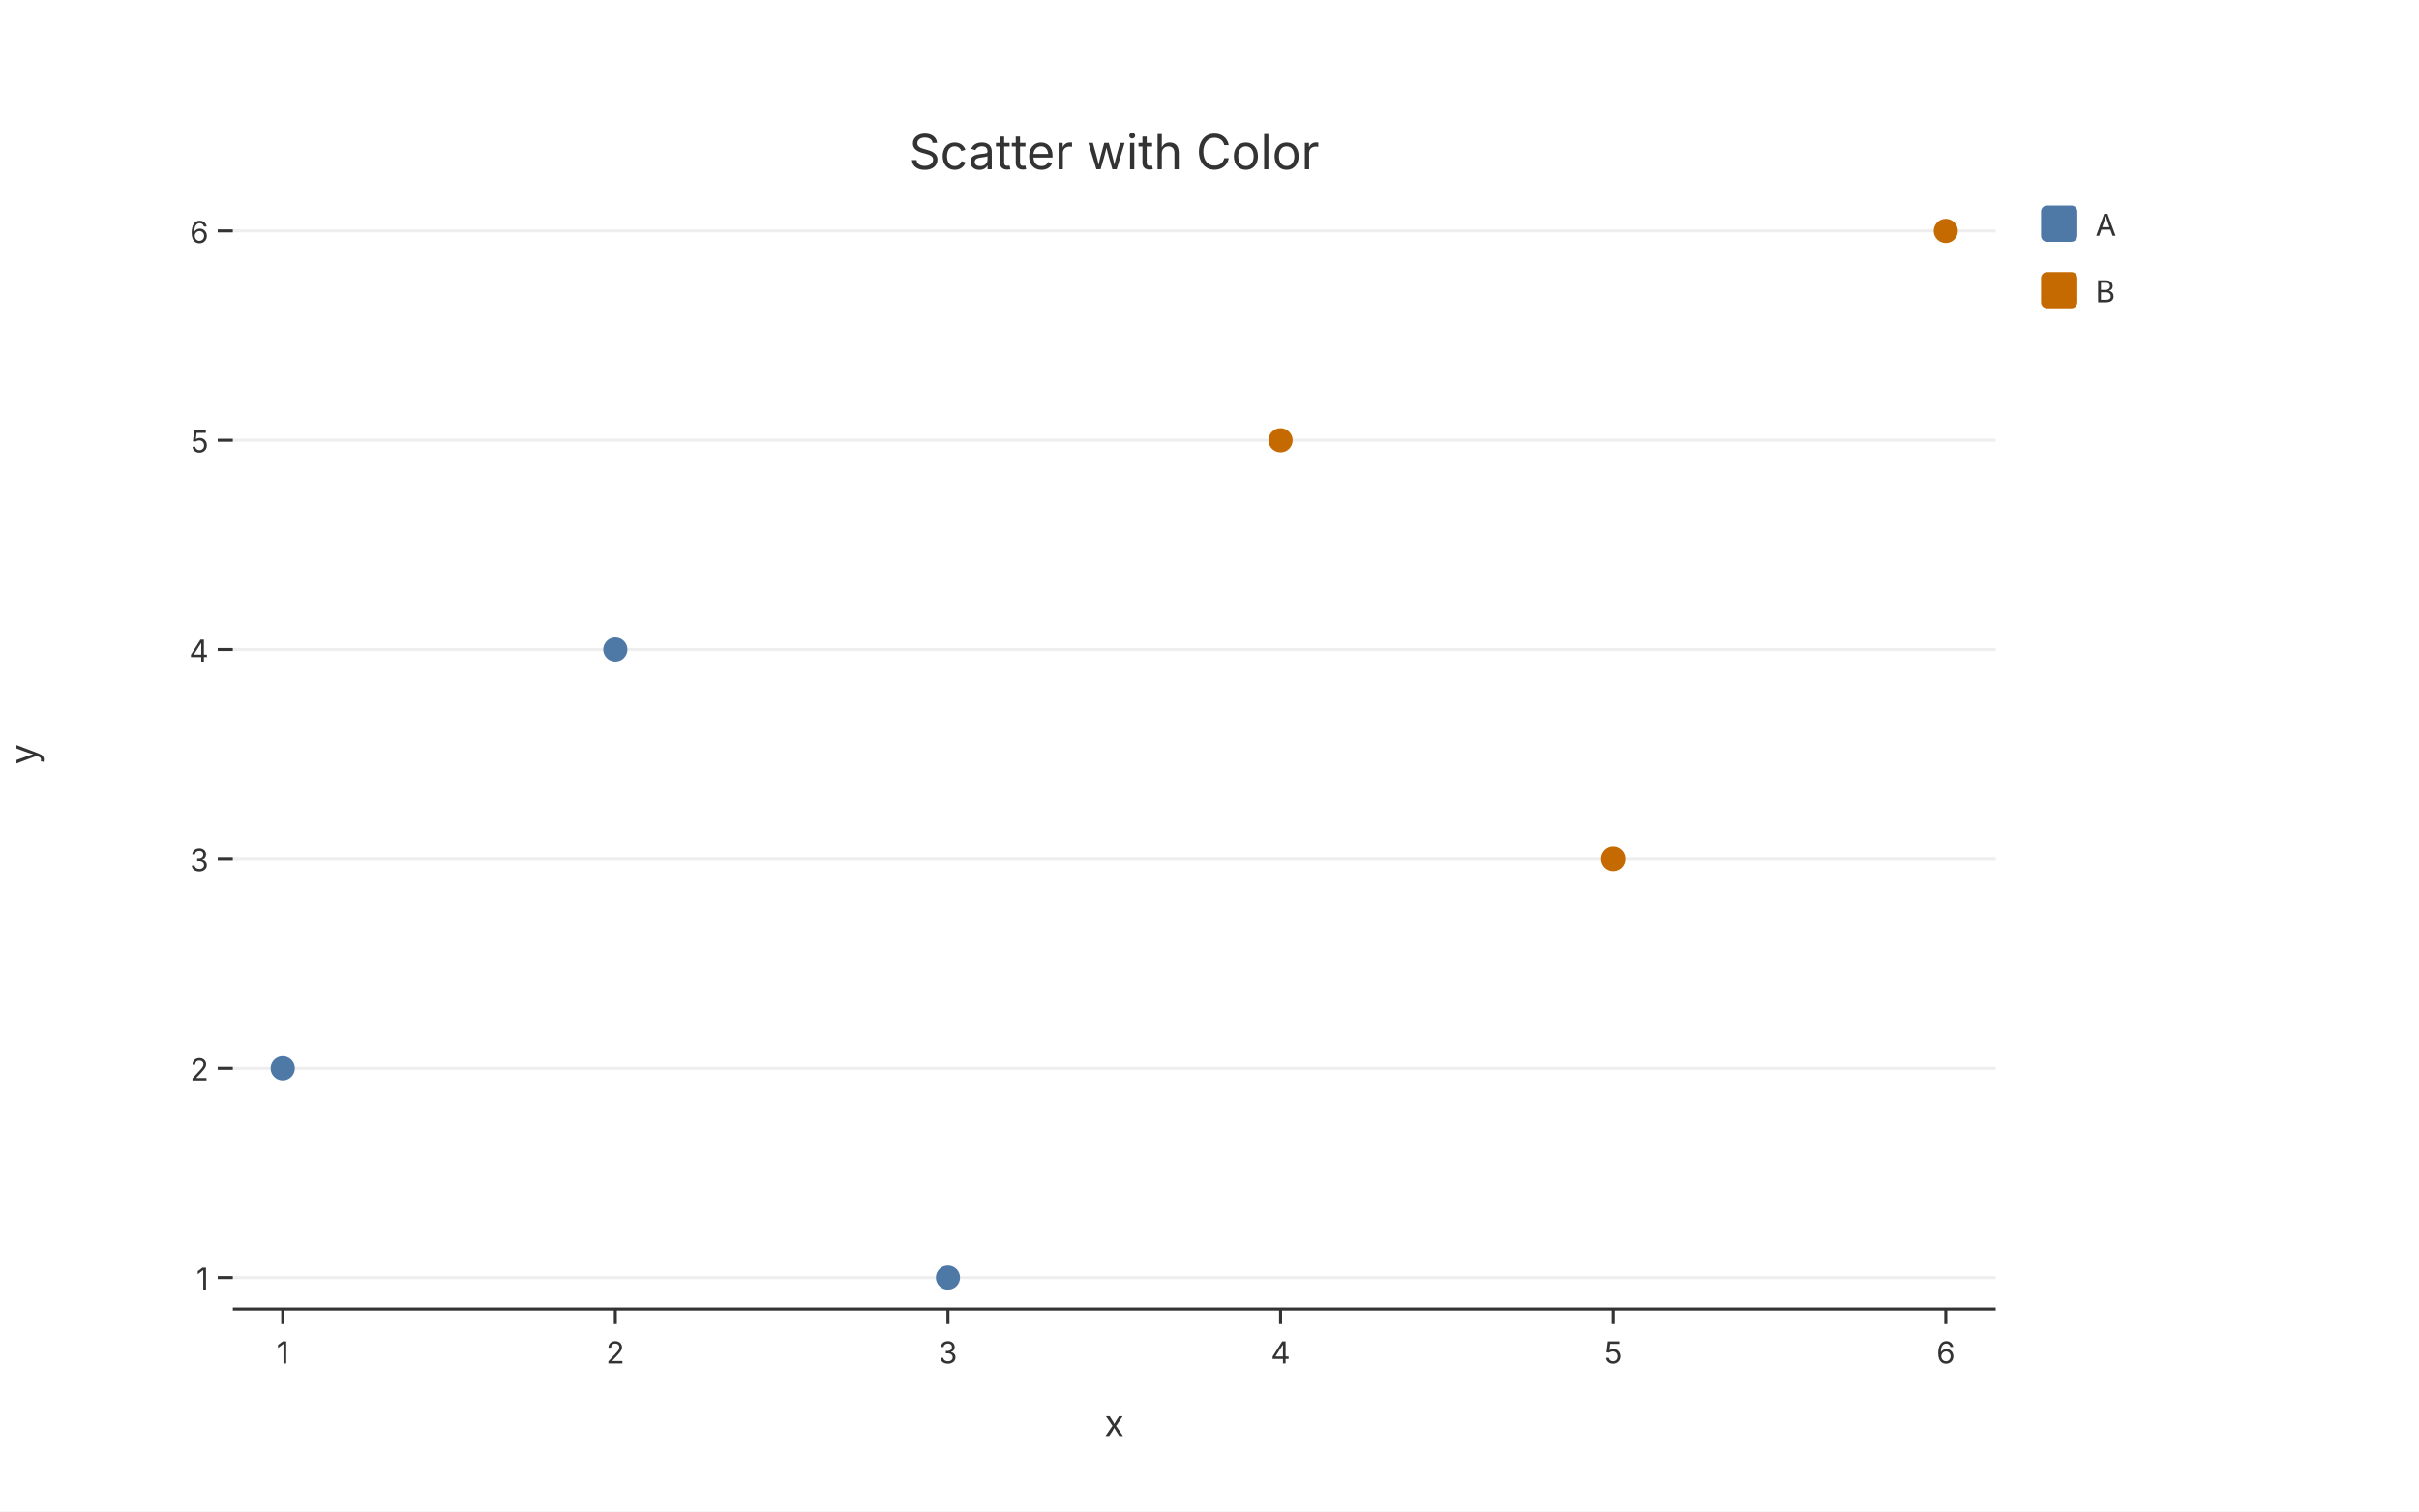
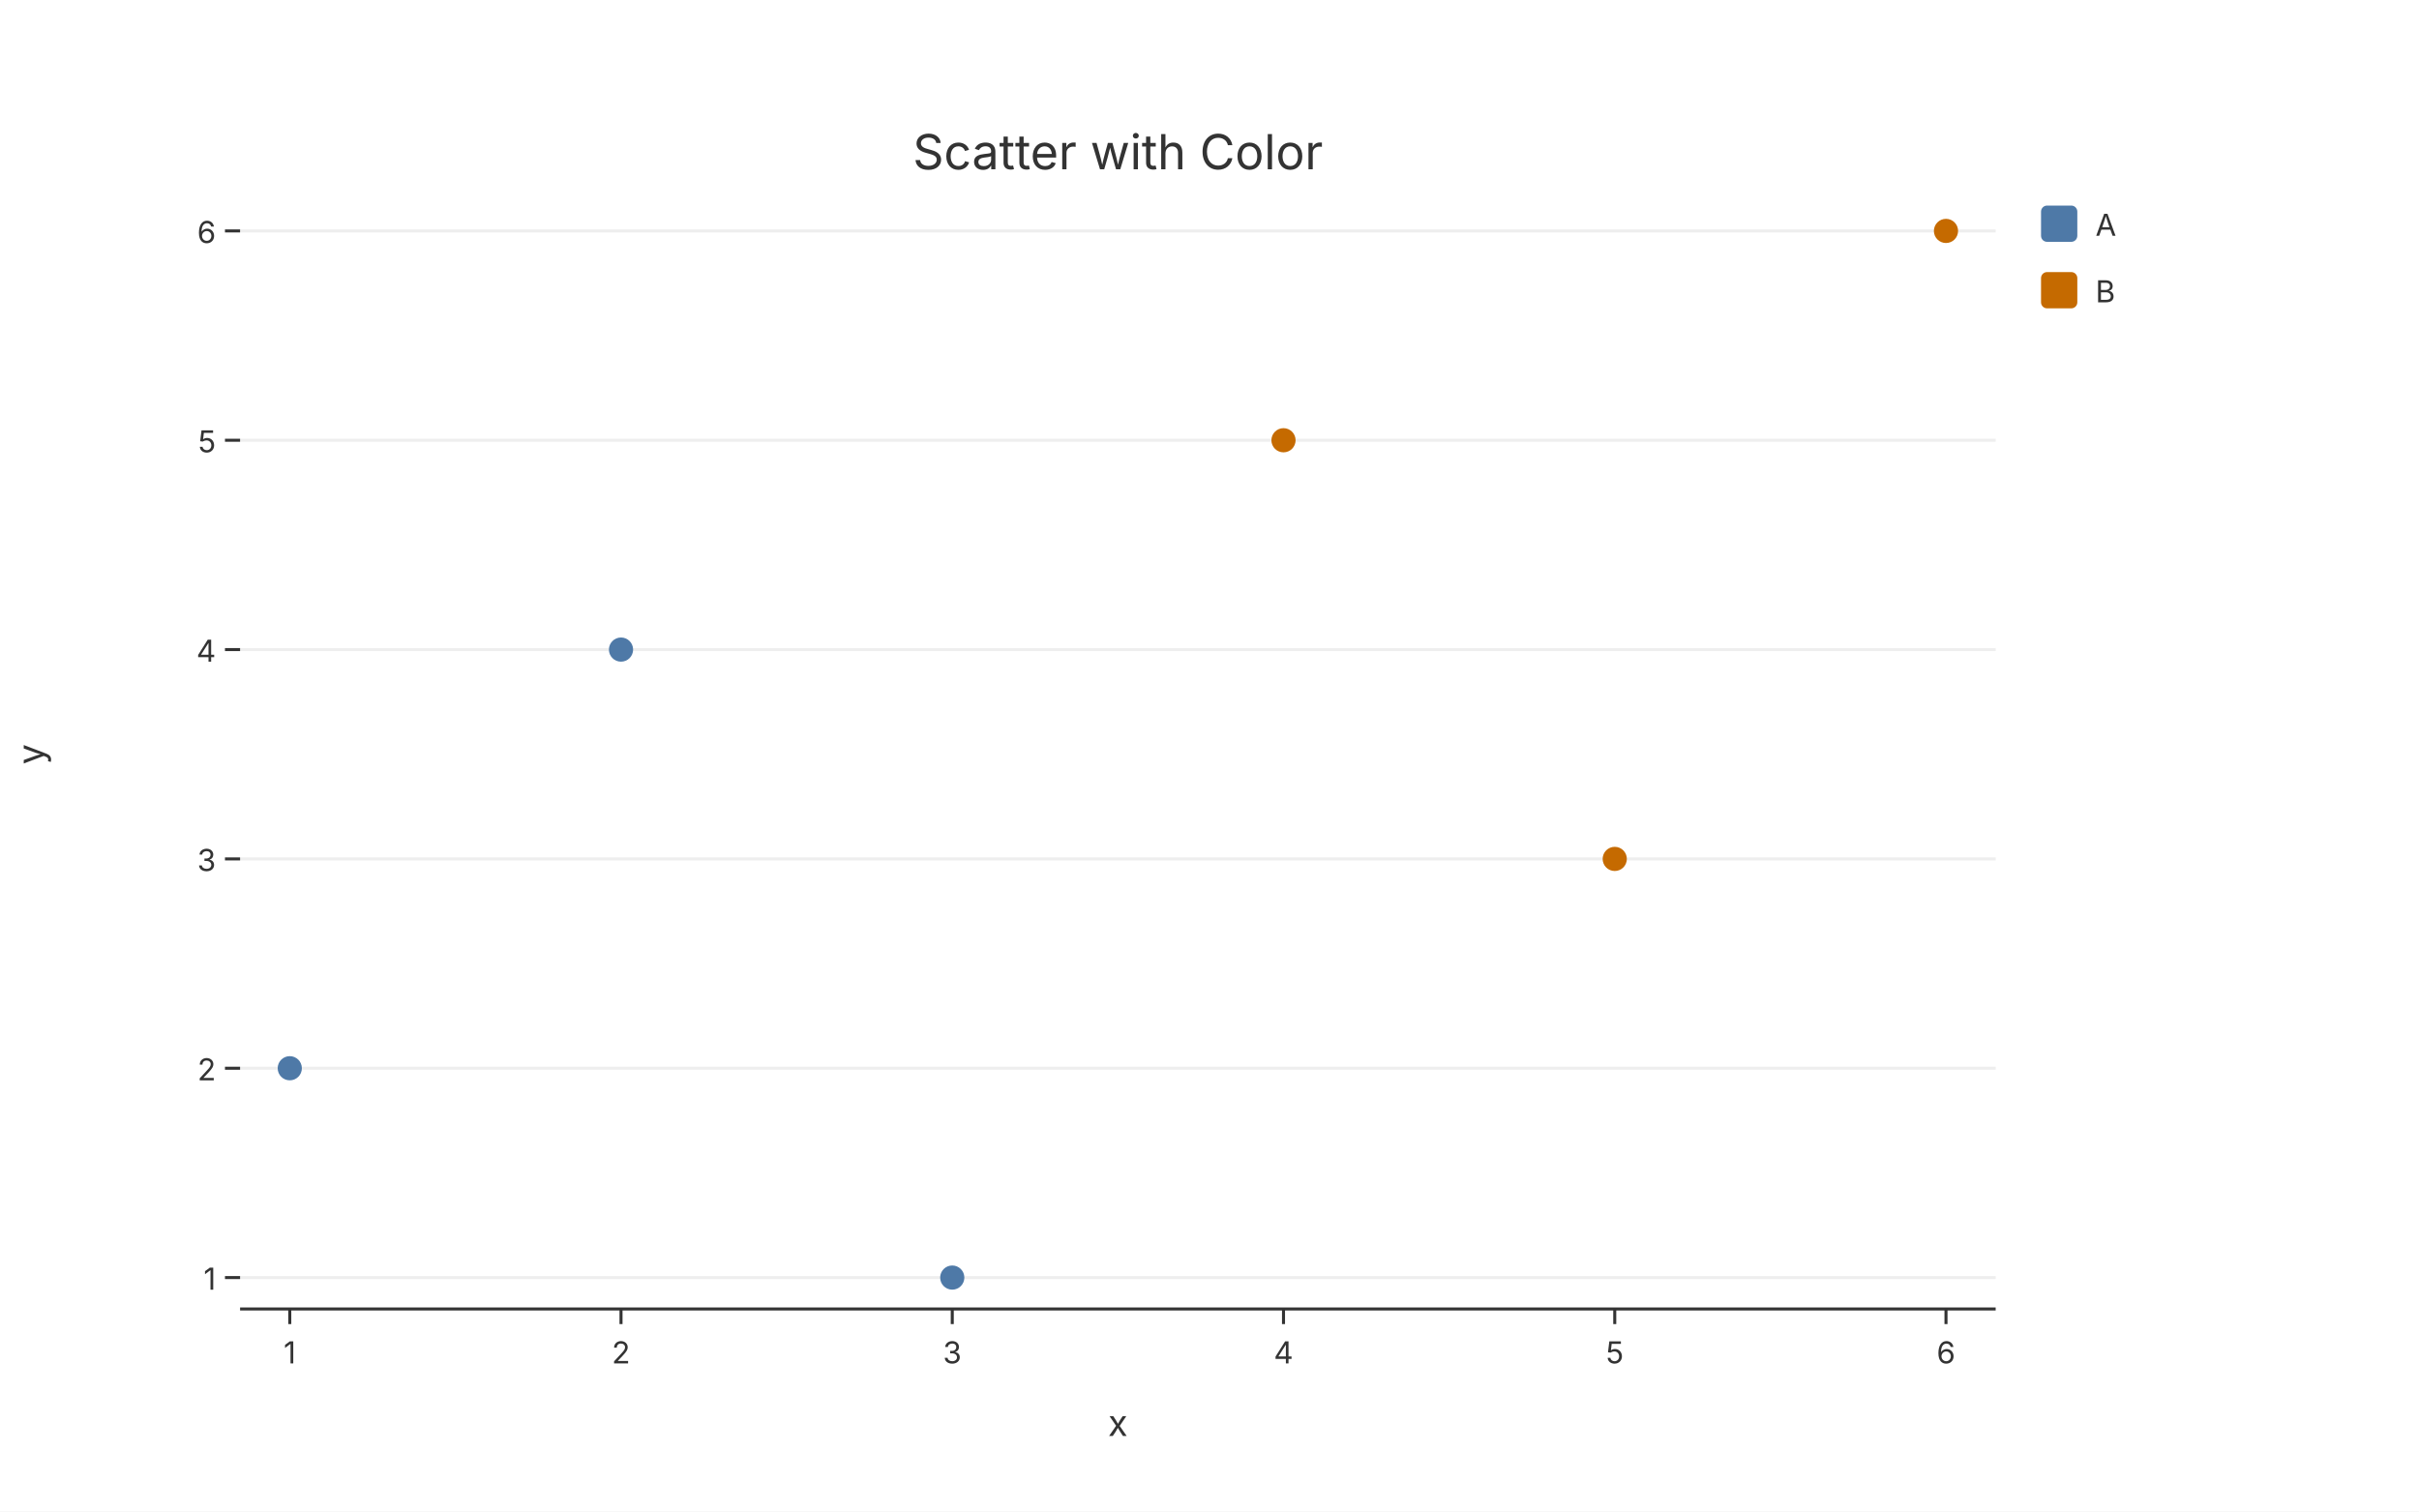
<svg xmlns="http://www.w3.org/2000/svg" width="800" height="500" viewBox="0 0 800.0 500.0">
  <defs>
    <clipPath id="plot-clip">
-       <rect x="77" y="66" width="583" height="367" />
+       <rect x="79.4" y="66" width="580.6" height="367" />
    </clipPath>
  </defs>
  <rect x="0" y="0" width="800" height="500" fill="#FFFFFF" />
-   <line x1="77" y1="422.613" x2="660" y2="422.613" stroke="#EEEEEE" stroke-width="1" />
-   <line x1="77" y1="353.368" x2="660" y2="353.368" stroke="#EEEEEE" stroke-width="1" />
-   <line x1="77" y1="284.123" x2="660" y2="284.123" stroke="#EEEEEE" stroke-width="1" />
-   <line x1="77" y1="214.877" x2="660" y2="214.877" stroke="#EEEEEE" stroke-width="1" />
-   <line x1="77" y1="145.632" x2="660" y2="145.632" stroke="#EEEEEE" stroke-width="1" />
-   <line x1="77" y1="76.387" x2="660" y2="76.387" stroke="#EEEEEE" stroke-width="1" />
-   <line x1="77" y1="433" x2="660" y2="433" stroke="#333333" stroke-width="1" />
+   <line x1="79.4" y1="422.613" x2="660" y2="422.613" stroke="#EEEEEE" stroke-width="1" />
+   <line x1="79.4" y1="353.368" x2="660" y2="353.368" stroke="#EEEEEE" stroke-width="1" />
+   <line x1="79.4" y1="284.123" x2="660" y2="284.123" stroke="#EEEEEE" stroke-width="1" />
+   <line x1="79.4" y1="214.877" x2="660" y2="214.877" stroke="#EEEEEE" stroke-width="1" />
+   <line x1="79.4" y1="145.632" x2="660" y2="145.632" stroke="#EEEEEE" stroke-width="1" />
+   <line x1="79.4" y1="76.387" x2="660" y2="76.387" stroke="#EEEEEE" stroke-width="1" />
+   <line x1="79.4" y1="433" x2="660" y2="433" stroke="#333333" stroke-width="1" />
  <g clip-path="url(#plot-clip)">
-     <circle cx="93.5" cy="353.368" r="4" fill="#4E79A7" />
-     <circle cx="203.5" cy="214.877" r="4" fill="#4E79A7" />
-     <circle cx="313.5" cy="422.613" r="4" fill="#4E79A7" />
-     <circle cx="423.5" cy="145.632" r="4" fill="#C56A00" />
-     <circle cx="533.5" cy="284.123" r="4" fill="#C56A00" />
-     <circle cx="643.5" cy="76.387" r="4" fill="#C56A00" />
+     <circle cx="95.832" cy="353.368" r="4" fill="#4E79A7" />
+     <circle cx="205.379" cy="214.877" r="4" fill="#4E79A7" />
+     <circle cx="314.926" cy="422.613" r="4" fill="#4E79A7" />
+     <circle cx="424.474" cy="145.632" r="4" fill="#C56A00" />
+     <circle cx="534.021" cy="284.123" r="4" fill="#C56A00" />
+     <circle cx="643.568" cy="76.387" r="4" fill="#C56A00" />
  </g>
-   <line x1="93.5" y1="433" x2="93.5" y2="438" stroke="#333333" stroke-width="1" />
-   <text x="93.5" y="451" font-family="Inter, Helvetica Neue, Arial, sans-serif" font-size="10" fill="#333333" text-anchor="middle">1</text>
-   <line x1="203.5" y1="433" x2="203.5" y2="438" stroke="#333333" stroke-width="1" />
-   <text x="203.5" y="451" font-family="Inter, Helvetica Neue, Arial, sans-serif" font-size="10" fill="#333333" text-anchor="middle">2</text>
-   <line x1="313.5" y1="433" x2="313.5" y2="438" stroke="#333333" stroke-width="1" />
-   <text x="313.5" y="451" font-family="Inter, Helvetica Neue, Arial, sans-serif" font-size="10" fill="#333333" text-anchor="middle">3</text>
-   <line x1="423.5" y1="433" x2="423.5" y2="438" stroke="#333333" stroke-width="1" />
-   <text x="423.5" y="451" font-family="Inter, Helvetica Neue, Arial, sans-serif" font-size="10" fill="#333333" text-anchor="middle">4</text>
-   <line x1="533.5" y1="433" x2="533.5" y2="438" stroke="#333333" stroke-width="1" />
-   <text x="533.5" y="451" font-family="Inter, Helvetica Neue, Arial, sans-serif" font-size="10" fill="#333333" text-anchor="middle">5</text>
-   <line x1="643.5" y1="433" x2="643.5" y2="438" stroke="#333333" stroke-width="1" />
-   <text x="643.5" y="451" font-family="Inter, Helvetica Neue, Arial, sans-serif" font-size="10" fill="#333333" text-anchor="middle">6</text>
-   <line x1="72" y1="422.613" x2="77" y2="422.613" stroke="#333333" stroke-width="1" />
-   <text x="69" y="426.613" font-family="Inter, Helvetica Neue, Arial, sans-serif" font-size="10" fill="#333333" text-anchor="end">1</text>
-   <line x1="72" y1="353.368" x2="77" y2="353.368" stroke="#333333" stroke-width="1" />
-   <text x="69" y="357.368" font-family="Inter, Helvetica Neue, Arial, sans-serif" font-size="10" fill="#333333" text-anchor="end">2</text>
-   <line x1="72" y1="284.123" x2="77" y2="284.123" stroke="#333333" stroke-width="1" />
-   <text x="69" y="288.123" font-family="Inter, Helvetica Neue, Arial, sans-serif" font-size="10" fill="#333333" text-anchor="end">3</text>
-   <line x1="72" y1="214.877" x2="77" y2="214.877" stroke="#333333" stroke-width="1" />
-   <text x="69" y="218.877" font-family="Inter, Helvetica Neue, Arial, sans-serif" font-size="10" fill="#333333" text-anchor="end">4</text>
-   <line x1="72" y1="145.632" x2="77" y2="145.632" stroke="#333333" stroke-width="1" />
-   <text x="69" y="149.632" font-family="Inter, Helvetica Neue, Arial, sans-serif" font-size="10" fill="#333333" text-anchor="end">5</text>
-   <line x1="72" y1="76.387" x2="77" y2="76.387" stroke="#333333" stroke-width="1" />
-   <text x="69" y="80.387" font-family="Inter, Helvetica Neue, Arial, sans-serif" font-size="10" fill="#333333" text-anchor="end">6</text>
-   <text x="368.5" y="56" font-family="Inter, Helvetica Neue, Arial, sans-serif" font-size="16" fill="#333333" text-anchor="middle">Scatter with Color</text>
-   <text x="368.5" y="475" font-family="Inter, Helvetica Neue, Arial, sans-serif" font-size="12" fill="#333333" text-anchor="middle">x</text>
-   <text x="12" y="249.5" font-family="Inter, Helvetica Neue, Arial, sans-serif" font-size="12" fill="#333333" text-anchor="middle" transform="rotate(-90,12,249.5)">y</text>
+   <line x1="95.832" y1="433" x2="95.832" y2="438" stroke="#333333" stroke-width="1" />
+   <text x="95.832" y="451" font-family="Inter, Helvetica Neue, Arial, sans-serif" font-size="10" fill="#333333" text-anchor="middle">1</text>
+   <line x1="205.379" y1="433" x2="205.379" y2="438" stroke="#333333" stroke-width="1" />
+   <text x="205.379" y="451" font-family="Inter, Helvetica Neue, Arial, sans-serif" font-size="10" fill="#333333" text-anchor="middle">2</text>
+   <line x1="314.926" y1="433" x2="314.926" y2="438" stroke="#333333" stroke-width="1" />
+   <text x="314.926" y="451" font-family="Inter, Helvetica Neue, Arial, sans-serif" font-size="10" fill="#333333" text-anchor="middle">3</text>
+   <line x1="424.474" y1="433" x2="424.474" y2="438" stroke="#333333" stroke-width="1" />
+   <text x="424.474" y="451" font-family="Inter, Helvetica Neue, Arial, sans-serif" font-size="10" fill="#333333" text-anchor="middle">4</text>
+   <line x1="534.021" y1="433" x2="534.021" y2="438" stroke="#333333" stroke-width="1" />
+   <text x="534.021" y="451" font-family="Inter, Helvetica Neue, Arial, sans-serif" font-size="10" fill="#333333" text-anchor="middle">5</text>
+   <line x1="643.568" y1="433" x2="643.568" y2="438" stroke="#333333" stroke-width="1" />
+   <text x="643.568" y="451" font-family="Inter, Helvetica Neue, Arial, sans-serif" font-size="10" fill="#333333" text-anchor="middle">6</text>
+   <line x1="74.4" y1="422.613" x2="79.4" y2="422.613" stroke="#333333" stroke-width="1" />
+   <text x="71.4" y="426.613" font-family="Inter, Helvetica Neue, Arial, sans-serif" font-size="10" fill="#333333" text-anchor="end">1</text>
+   <line x1="74.4" y1="353.368" x2="79.4" y2="353.368" stroke="#333333" stroke-width="1" />
+   <text x="71.4" y="357.368" font-family="Inter, Helvetica Neue, Arial, sans-serif" font-size="10" fill="#333333" text-anchor="end">2</text>
+   <line x1="74.4" y1="284.123" x2="79.4" y2="284.123" stroke="#333333" stroke-width="1" />
+   <text x="71.4" y="288.123" font-family="Inter, Helvetica Neue, Arial, sans-serif" font-size="10" fill="#333333" text-anchor="end">3</text>
+   <line x1="74.4" y1="214.877" x2="79.4" y2="214.877" stroke="#333333" stroke-width="1" />
+   <text x="71.4" y="218.877" font-family="Inter, Helvetica Neue, Arial, sans-serif" font-size="10" fill="#333333" text-anchor="end">4</text>
+   <line x1="74.4" y1="145.632" x2="79.4" y2="145.632" stroke="#333333" stroke-width="1" />
+   <text x="71.4" y="149.632" font-family="Inter, Helvetica Neue, Arial, sans-serif" font-size="10" fill="#333333" text-anchor="end">5</text>
+   <line x1="74.4" y1="76.387" x2="79.4" y2="76.387" stroke="#333333" stroke-width="1" />
+   <text x="71.4" y="80.387" font-family="Inter, Helvetica Neue, Arial, sans-serif" font-size="10" fill="#333333" text-anchor="end">6</text>
+   <text x="369.7" y="56" font-family="Inter, Helvetica Neue, Arial, sans-serif" font-size="16" fill="#333333" text-anchor="middle">Scatter with Color</text>
+   <text x="369.7" y="475" font-family="Inter, Helvetica Neue, Arial, sans-serif" font-size="12" fill="#333333" text-anchor="middle">x</text>
+   <text x="14.4" y="249.5" font-family="Inter, Helvetica Neue, Arial, sans-serif" font-size="12" fill="#333333" text-anchor="middle" transform="rotate(-90,14.4,249.5)">y</text>
  <rect x="675" y="68" width="12" height="12" fill="#4E79A7" rx="2" />
  <text x="693" y="78" font-family="Inter, Helvetica Neue, Arial, sans-serif" font-size="10" fill="#333333" text-anchor="start">A</text>
  <rect x="675" y="90" width="12" height="12" fill="#C56A00" rx="2" />
  <text x="693" y="100" font-family="Inter, Helvetica Neue, Arial, sans-serif" font-size="10" fill="#333333" text-anchor="start">B</text>
</svg>
